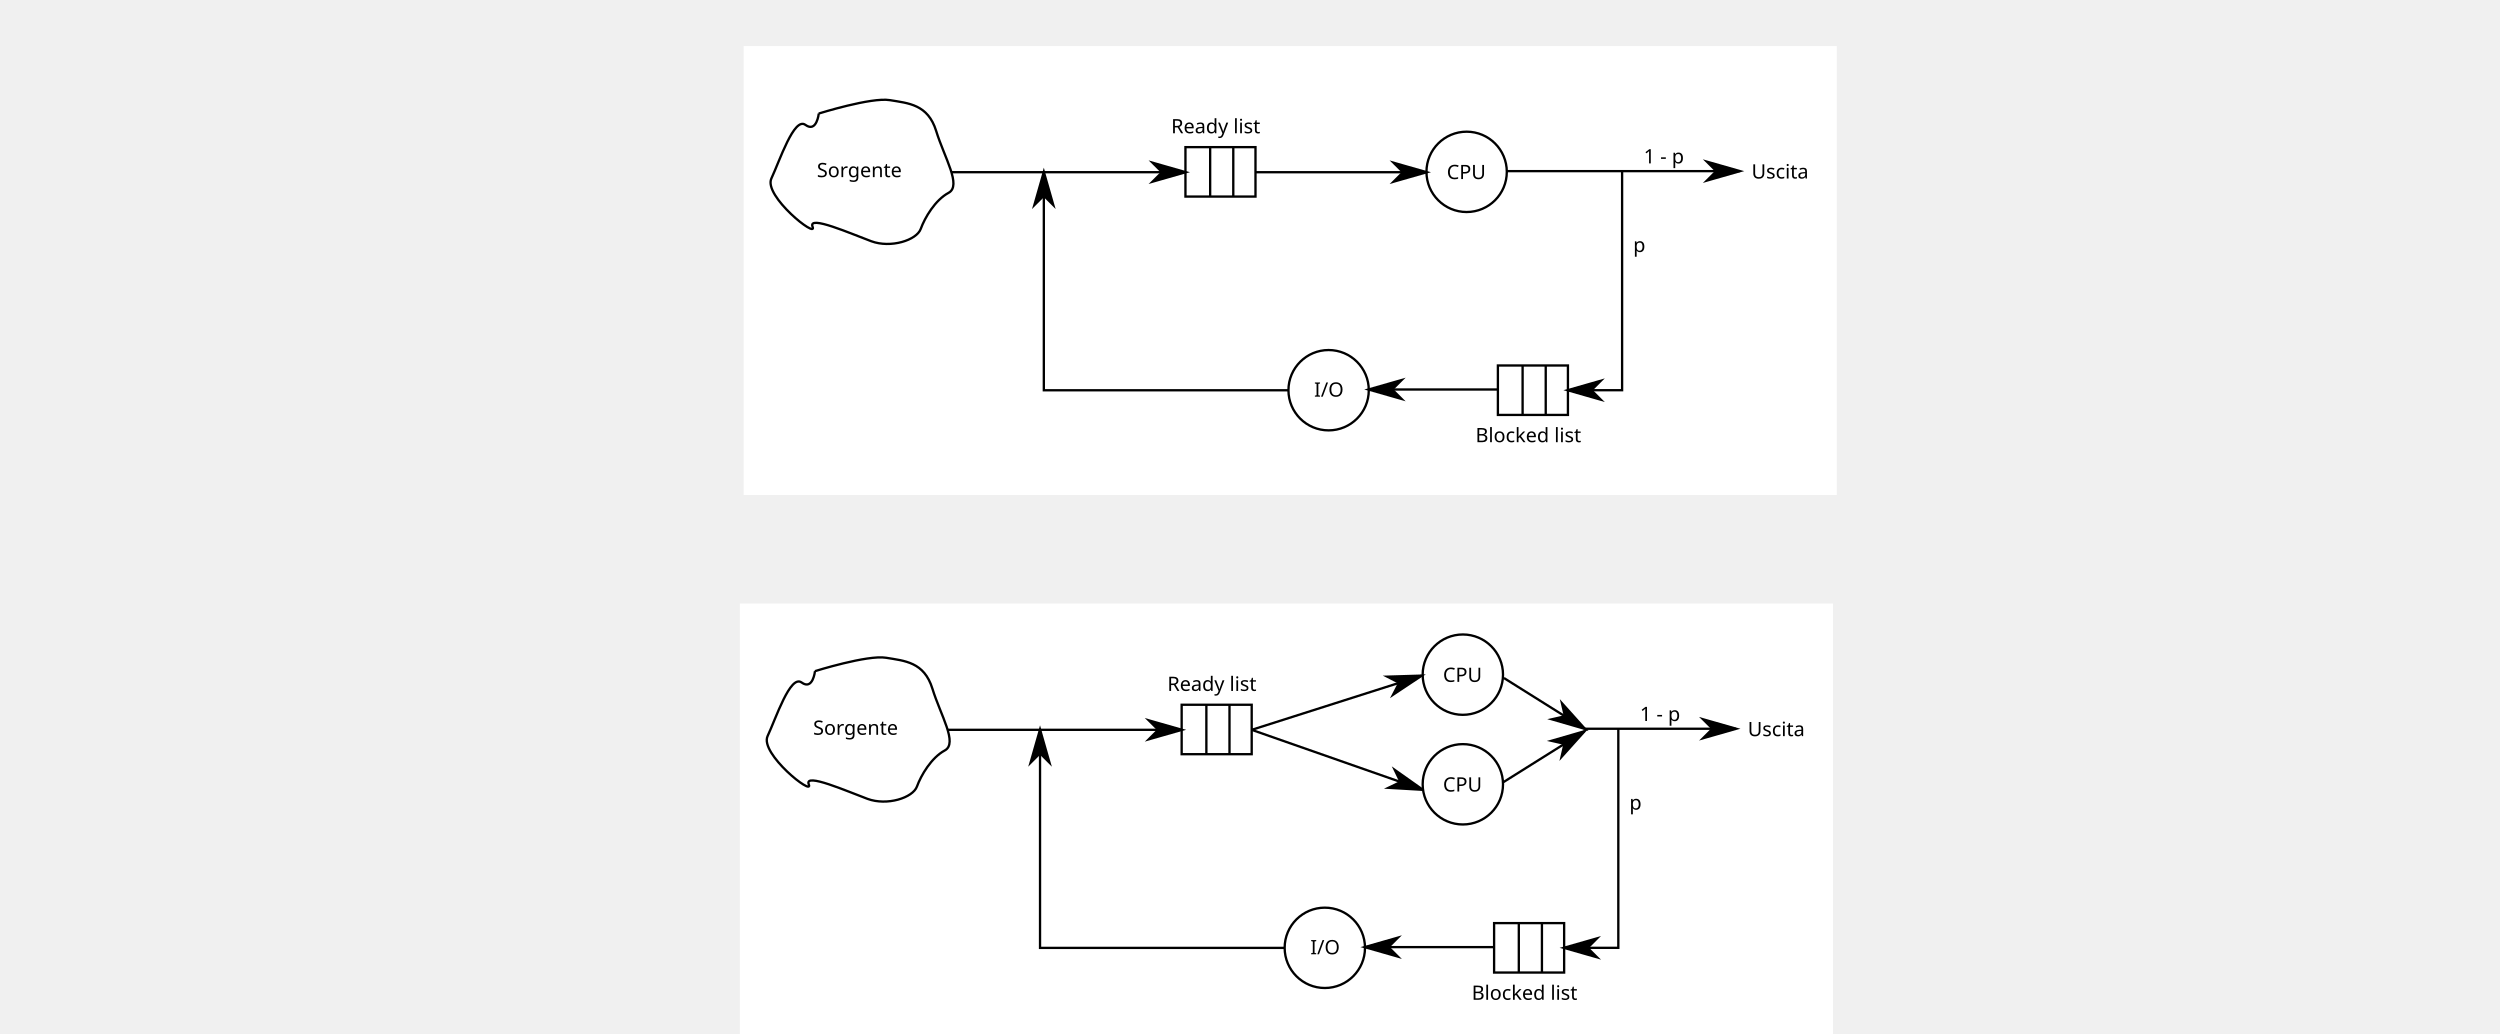
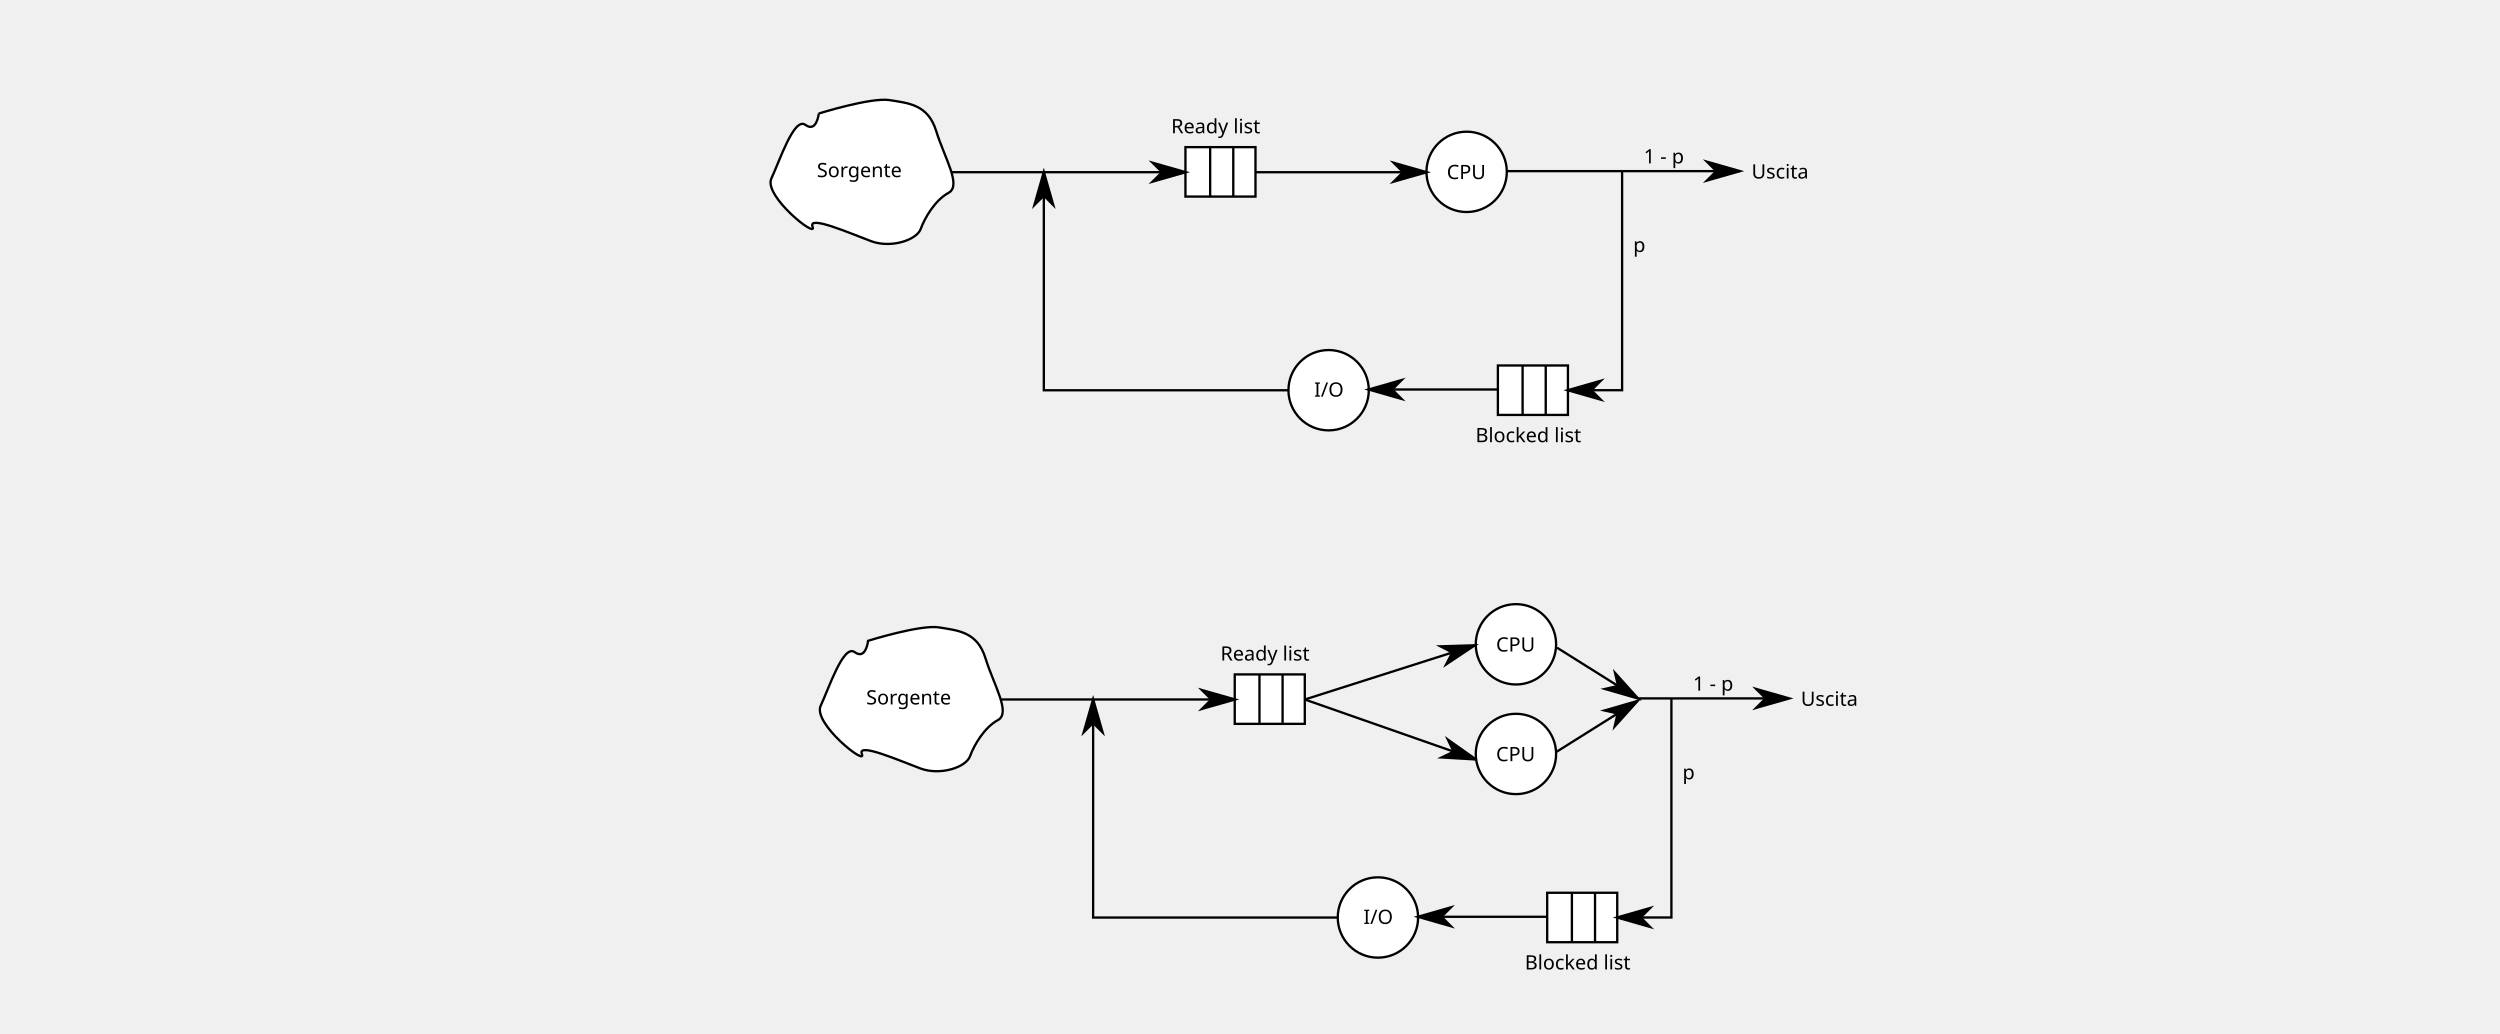
<svg xmlns="http://www.w3.org/2000/svg" id="svg2" version="1.1" width="912" height="377">
  <defs id="defs6">
    <marker orient="auto" refY="0.0" refX="0.0" id="Arrow1Lend" style="overflow:visible;">
      <path id="path4037" d="M 0.0,0.0 L 5.0,-5.0 L -12.5,0.0 L 5.0,5.0 L 0.0,0.0 z " style="fill-rule:evenodd;stroke:#000000;stroke-width:1.0pt;" transform="scale(0.8) rotate(180) translate(12.5,0)" />
    </marker>
    <marker orient="auto" refY="0.0" refX="0.0" id="Arrow1Mend" style="overflow:visible;">
      <path id="path4043" d="M 0.0,0.0 L 5.0,-5.0 L -12.5,0.0 L 5.0,5.0 L 0.0,0.0 z " style="fill-rule:evenodd;stroke:#000000;stroke-width:1.0pt;" transform="scale(0.4) rotate(180) translate(10,0)" />
    </marker>
  </defs>
  <path id="path3021" d="m 516,-232.833 0,-188.5 456,0 456,0 0,188.5 0,188.5 -456,0 -456,0 0,-188.5 z" style="fill:#fdfdfd" />
-   <g id="g3319" transform="translate(7.82594,-622.1622)">
-     <rect y="638.961" x="263.456" height="163.782" width="398.782" id="rect4876" style="color:#000000;fill:#ffffff;fill-opacity:1;fill-rule:nonzero;stroke:none;stroke-width:1.218;marker:none;visibility:visible;display:inline;overflow:visible;enable-background:accumulate" />
-     <g transform="matrix(0.4471782,0,0,0.4471782,148.4612,430.718)" id="g4878">
-       <path style="fill:none;stroke:#000000;stroke-width:1.9;stroke-linecap:butt;stroke-linejoin:miter;stroke-miterlimit:4;stroke-opacity:1;stroke-dasharray:none" d="m 318.449,520.732 c 0,0 42.852,-13.444 57.976,-10.923 15.124,2.521 31.089,3.361 37.811,25.207 6.722,21.846 21.006,44.532 10.083,50.414 -10.923,5.882 -19.325,20.166 -22.686,29.408 -3.361,9.243 -24.367,15.964 -40.331,10.083 -15.964,-5.882 -52.095,-21.846 -47.893,-11.763 4.201,10.083 -40.331,-25.207 -33.609,-39.491 6.722,-14.284 18.485,-50.414 27.728,-43.692 9.243,6.722 10.923,-9.243 10.923,-9.243 z" id="path3207" />
-       <path style="color:#000000;fill:#ffffff;fill-opacity:1;fill-rule:nonzero;stroke:#000000;stroke-width:1.9;stroke-miterlimit:4;stroke-opacity:1;stroke-dasharray:none;stroke-dashoffset:0;marker:none;visibility:visible;display:inline;overflow:visible;enable-background:accumulate" id="path3979" d="m 879.727,571.935 c 0,18.098 -14.671,32.769 -32.769,32.769 -18.098,0 -32.769,-14.671 -32.769,-32.769 0,-18.098 14.671,-32.769 32.769,-32.769 18.098,0 32.769,14.671 32.769,32.769 z" transform="translate(0,-3.622771)" />
-       <path style="color:#000000;fill:#ffffff;fill-opacity:1;fill-rule:nonzero;stroke:#000000;stroke-width:1.9;stroke-miterlimit:4;stroke-opacity:1;stroke-dasharray:none;stroke-dashoffset:0;marker:none;visibility:visible;display:inline;overflow:visible;enable-background:accumulate" id="path3983" d="m 879.727,571.935 c 0,18.098 -14.671,32.769 -32.769,32.769 -18.098,0 -32.769,-14.671 -32.769,-32.769 0,-18.098 14.671,-32.769 32.769,-32.769 18.098,0 32.769,14.671 32.769,32.769 z" transform="translate(-112.5916,174.5071)" />
-       <g id="g3991" transform="translate(0,-2.782562)" style="stroke-width:1.9;stroke-miterlimit:4;stroke-dasharray:none">
-         <rect y="550.929" x="617.573" height="40.331" width="57.136" id="rect3209" style="color:#000000;fill:#ffffff;fill-opacity:1;fill-rule:nonzero;stroke:#000000;stroke-width:1.9;stroke-miterlimit:4;stroke-opacity:1;stroke-dasharray:none;marker:none;visibility:visible;display:inline;overflow:visible;enable-background:accumulate" />
-         <path id="path3987" d="m 637.731,550.929 0,40.331" style="fill:none;stroke:#000000;stroke-width:1.9;stroke-linecap:butt;stroke-linejoin:miter;stroke-miterlimit:4;stroke-opacity:1;stroke-dasharray:none" />
-         <path id="path3989" d="m 656.595,550.929 0,40.331" style="fill:none;stroke:#000000;stroke-width:1.9;stroke-linecap:butt;stroke-linejoin:miter;stroke-miterlimit:4;stroke-opacity:1;stroke-dasharray:none" />
-       </g>
-       <g id="g3996" transform="translate(254.8844,175.3474)" style="stroke-width:1.9;stroke-miterlimit:4;stroke-dasharray:none">
-         <rect style="color:#000000;fill:#ffffff;fill-opacity:1;fill-rule:nonzero;stroke:#000000;stroke-width:1.9;stroke-miterlimit:4;stroke-opacity:1;stroke-dasharray:none;marker:none;visibility:visible;display:inline;overflow:visible;enable-background:accumulate" id="rect3998" width="57.136" height="40.331" x="617.573" y="550.929" />
-         <path style="fill:none;stroke:#000000;stroke-width:1.9;stroke-linecap:butt;stroke-linejoin:miter;stroke-miterlimit:4;stroke-opacity:1;stroke-dasharray:none" d="m 637.731,550.929 0,40.331" id="path4000" />
-         <path style="fill:none;stroke:#000000;stroke-width:1.9;stroke-linecap:butt;stroke-linejoin:miter;stroke-miterlimit:4;stroke-opacity:1;stroke-dasharray:none" d="m 656.595,550.929 0,40.331" id="path4002" />
-       </g>
-       <path style="fill:none;stroke:#000000;stroke-width:1.9;stroke-linecap:butt;stroke-linejoin:miter;stroke-miterlimit:4;stroke-opacity:1;stroke-dasharray:none;marker-end:url(#Arrow1Lend)" d="m 426.65,568.591 190.924,0" id="path4016" />
-       <path style="fill:none;stroke:#000000;stroke-width:1.9;stroke-linecap:butt;stroke-linejoin:miter;stroke-miterlimit:4;stroke-opacity:1;stroke-dasharray:none;marker-end:url(#Arrow1Lend)" d="m 674.709,568.609 139.48,0" id="path4018" />
-       <path style="fill:none;stroke:#000000;stroke-width:1.9;stroke-linecap:butt;stroke-linejoin:miter;stroke-miterlimit:4;stroke-opacity:1;stroke-dasharray:none;marker-end:url(#Arrow1Lend)" d="m 879.721,567.721 190.021,0" id="path4020" />
-       <path style="fill:none;stroke:#000000;stroke-width:1.9;stroke-linecap:butt;stroke-linejoin:miter;stroke-miterlimit:4;stroke-opacity:1;stroke-dasharray:none;marker-end:url(#Arrow1Lend)" d="m 973.789,567.721 0,178.721 -44.196,0" id="path4024" />
-       <path style="fill:none;stroke:#000000;stroke-width:1.9;stroke-linecap:butt;stroke-linejoin:miter;stroke-miterlimit:4;stroke-opacity:1;stroke-dasharray:none;marker-end:url(#Arrow1Lend)" d="m 872.457,745.863 -105.327,0" id="path4026" />
-       <path style="fill:none;stroke:#000000;stroke-width:1.9;stroke-linecap:butt;stroke-linejoin:miter;stroke-miterlimit:4;stroke-opacity:1;stroke-dasharray:none;marker-end:url(#Arrow1Lend)" d="m 701.597,746.494 -199.556,0 0,-177.903" id="path4028" />
-       <text xml:space="preserve" style="font-size:16.199px;font-style:normal;font-weight:normal;line-height:125%;letter-spacing:0px;word-spacing:0px;fill:#000000;fill-opacity:1;stroke:none;font-family:Sans" x="316.884" y="572.638" id="text4844">
-         <tspan id="tspan4846" x="316.884" y="572.638">Sorgente</tspan>
-       </text>
-       <text xml:space="preserve" style="font-size:16.199px;font-style:normal;font-weight:normal;line-height:125%;letter-spacing:0px;word-spacing:0px;fill:#000000;fill-opacity:1;stroke:none;font-family:Sans" x="605.916" y="536.844" id="text4848">
-         <tspan id="tspan4850" x="605.916" y="536.844">Ready list</tspan>
-       </text>
-       <text xml:space="preserve" style="font-size:16.199px;font-style:normal;font-weight:normal;line-height:125%;letter-spacing:0px;word-spacing:0px;fill:#000000;fill-opacity:1;stroke:none;font-family:Sans" x="854.204" y="788.846" id="text4852">
-         <tspan id="tspan4854" x="854.204" y="788.846">Blocked list</tspan>
-       </text>
-       <text xml:space="preserve" style="font-size:16.199px;font-style:normal;font-weight:normal;line-height:125%;letter-spacing:0px;word-spacing:0px;fill:#000000;fill-opacity:1;stroke:none;font-family:Sans" x="830.727" y="574.209" id="text4856">
-         <tspan id="tspan4858" x="830.727" y="574.209">CPU</tspan>
-       </text>
-       <text xml:space="preserve" style="font-size:16.199px;font-style:normal;font-weight:normal;line-height:125%;letter-spacing:0px;word-spacing:0px;fill:#000000;fill-opacity:1;stroke:none;font-family:Sans" x="722.525" y="751.702" id="text4860">
-         <tspan id="tspan4862" x="722.525" y="751.702">I/O</tspan>
-       </text>
-       <text xml:space="preserve" style="font-size:16.199px;font-style:normal;font-weight:normal;line-height:125%;letter-spacing:0px;word-spacing:0px;fill:#000000;fill-opacity:1;stroke:none;font-family:Sans" x="982.852" y="633.68" id="text4864">
-         <tspan id="tspan4866" x="982.852" y="633.68">p</tspan>
-       </text>
-       <text xml:space="preserve" style="font-size:16.199px;font-style:normal;font-weight:normal;line-height:125%;letter-spacing:0px;word-spacing:0px;fill:#000000;fill-opacity:1;stroke:none;font-family:Sans" x="991.42" y="561.412" id="text4868">
-         <tspan id="tspan4870" x="991.42" y="561.412">1 - p</tspan>
-       </text>
-       <text id="text4872" y="573.76" x="1079.387" style="font-size:16.199px;font-style:normal;font-weight:normal;line-height:125%;letter-spacing:0px;word-spacing:0px;fill:#000000;fill-opacity:1;stroke:none;font-family:Sans" xml:space="preserve">
-         <tspan y="573.76" x="1079.387" id="tspan4874">Uscita</tspan>
-       </text>
+   <rect style="color:#000000;fill:none;fill-opacity:1;fill-rule:nonzero;stroke:none;stroke-width:1.218;marker:none;visibility:visible;display:inline;overflow:visible;enable-background:accumulate" id="rect4876" width="398.782" height="163.782" x="271.281" y="16.798" />
+   <g id="g4878" transform="matrix(0.4471782,0,0,0.4471782,156.2871,-191.4443)">
+     <path id="path3207" d="m 318.449,520.732 c 0,0 42.852,-13.444 57.976,-10.923 15.124,2.521 31.089,3.361 37.811,25.207 6.722,21.846 21.006,44.532 10.083,50.414 -10.923,5.882 -19.325,20.166 -22.686,29.408 -3.361,9.243 -24.367,15.964 -40.331,10.083 -15.964,-5.882 -52.095,-21.846 -47.893,-11.763 4.201,10.083 -40.331,-25.207 -33.609,-39.491 6.722,-14.284 18.485,-50.414 27.728,-43.692 9.243,6.722 10.923,-9.243 10.923,-9.243 z" style="fill:#ffffff;stroke:#000000;stroke-width:1.9;stroke-linecap:butt;stroke-linejoin:miter;stroke-miterlimit:4;stroke-opacity:1;stroke-dasharray:none" />
+     <path transform="translate(0,-3.622771)" d="m 879.727,571.935 c 0,18.098 -14.671,32.769 -32.769,32.769 -18.098,0 -32.769,-14.671 -32.769,-32.769 0,-18.098 14.671,-32.769 32.769,-32.769 18.098,0 32.769,14.671 32.769,32.769 z" id="path3979" style="color:#000000;fill:#ffffff;fill-opacity:1;fill-rule:nonzero;stroke:#000000;stroke-width:1.9;stroke-miterlimit:4;stroke-opacity:1;stroke-dasharray:none;stroke-dashoffset:0;marker:none;visibility:visible;display:inline;overflow:visible;enable-background:accumulate" />
+     <path transform="translate(-112.5916,174.5071)" d="m 879.727,571.935 c 0,18.098 -14.671,32.769 -32.769,32.769 -18.098,0 -32.769,-14.671 -32.769,-32.769 0,-18.098 14.671,-32.769 32.769,-32.769 18.098,0 32.769,14.671 32.769,32.769 z" id="path3983" style="color:#000000;fill:#ffffff;fill-opacity:1;fill-rule:nonzero;stroke:#000000;stroke-width:1.9;stroke-miterlimit:4;stroke-opacity:1;stroke-dasharray:none;stroke-dashoffset:0;marker:none;visibility:visible;display:inline;overflow:visible;enable-background:accumulate" />
+     <g style="stroke-width:1.9;stroke-miterlimit:4;stroke-dasharray:none" transform="translate(0,-2.782562)" id="g3991">
+       <rect style="color:#000000;fill:#ffffff;fill-opacity:1;fill-rule:nonzero;stroke:#000000;stroke-width:1.9;stroke-miterlimit:4;stroke-opacity:1;stroke-dasharray:none;marker:none;visibility:visible;display:inline;overflow:visible;enable-background:accumulate" id="rect3209" width="57.136" height="40.331" x="617.573" y="550.929" />
+       <path style="fill:none;stroke:#000000;stroke-width:1.9;stroke-linecap:butt;stroke-linejoin:miter;stroke-miterlimit:4;stroke-opacity:1;stroke-dasharray:none" d="m 637.731,550.929 0,40.331" id="path3987" />
+       <path style="fill:none;stroke:#000000;stroke-width:1.9;stroke-linecap:butt;stroke-linejoin:miter;stroke-miterlimit:4;stroke-opacity:1;stroke-dasharray:none" d="m 656.595,550.929 0,40.331" id="path3989" />
    </g>
+     <g style="stroke-width:1.9;stroke-miterlimit:4;stroke-dasharray:none" transform="translate(254.8844,175.3474)" id="g3996">
+       <rect y="550.929" x="617.573" height="40.331" width="57.136" id="rect3998" style="color:#000000;fill:#ffffff;fill-opacity:1;fill-rule:nonzero;stroke:#000000;stroke-width:1.9;stroke-miterlimit:4;stroke-opacity:1;stroke-dasharray:none;marker:none;visibility:visible;display:inline;overflow:visible;enable-background:accumulate" />
+       <path id="path4000" d="m 637.731,550.929 0,40.331" style="fill:none;stroke:#000000;stroke-width:1.9;stroke-linecap:butt;stroke-linejoin:miter;stroke-miterlimit:4;stroke-opacity:1;stroke-dasharray:none" />
+       <path id="path4002" d="m 656.595,550.929 0,40.331" style="fill:none;stroke:#000000;stroke-width:1.9;stroke-linecap:butt;stroke-linejoin:miter;stroke-miterlimit:4;stroke-opacity:1;stroke-dasharray:none" />
+     </g>
+     <path id="path4016" d="m 426.65,568.591 190.924,0" style="fill:none;stroke:#000000;stroke-width:1.9;stroke-linecap:butt;stroke-linejoin:miter;stroke-miterlimit:4;stroke-opacity:1;stroke-dasharray:none;marker-end:url(#Arrow1Lend)" />
+     <path id="path4018" d="m 674.709,568.609 139.48,0" style="fill:none;stroke:#000000;stroke-width:1.9;stroke-linecap:butt;stroke-linejoin:miter;stroke-miterlimit:4;stroke-opacity:1;stroke-dasharray:none;marker-end:url(#Arrow1Lend)" />
+     <path id="path4020" d="m 879.721,567.721 190.021,0" style="fill:none;stroke:#000000;stroke-width:1.9;stroke-linecap:butt;stroke-linejoin:miter;stroke-miterlimit:4;stroke-opacity:1;stroke-dasharray:none;marker-end:url(#Arrow1Lend)" />
+     <path id="path4024" d="m 973.789,567.721 0,178.721 -44.196,0" style="fill:none;stroke:#000000;stroke-width:1.9;stroke-linecap:butt;stroke-linejoin:miter;stroke-miterlimit:4;stroke-opacity:1;stroke-dasharray:none;marker-end:url(#Arrow1Lend)" />
+     <path id="path4026" d="m 872.457,745.863 -105.327,0" style="fill:none;stroke:#000000;stroke-width:1.9;stroke-linecap:butt;stroke-linejoin:miter;stroke-miterlimit:4;stroke-opacity:1;stroke-dasharray:none;marker-end:url(#Arrow1Lend)" />
+     <path id="path4028" d="m 701.597,746.494 -199.556,0 0,-177.903" style="fill:none;stroke:#000000;stroke-width:1.9;stroke-linecap:butt;stroke-linejoin:miter;stroke-miterlimit:4;stroke-opacity:1;stroke-dasharray:none;marker-end:url(#Arrow1Lend)" />
+     <text id="text4844" y="572.638" x="316.884" style="font-size:16.199px;font-style:normal;font-weight:normal;line-height:125%;letter-spacing:0px;word-spacing:0px;fill:#000000;fill-opacity:1;stroke:none;font-family:Sans" xml:space="preserve">
+       <tspan y="572.638" x="316.884" id="tspan4846">Sorgente</tspan>
+     </text>
+     <text id="text4848" y="536.844" x="605.916" style="font-size:16.199px;font-style:normal;font-weight:normal;line-height:125%;letter-spacing:0px;word-spacing:0px;fill:#000000;fill-opacity:1;stroke:none;font-family:Sans" xml:space="preserve">
+       <tspan y="536.844" x="605.916" id="tspan4850">Ready list</tspan>
+     </text>
+     <text id="text4852" y="788.846" x="854.204" style="font-size:16.199px;font-style:normal;font-weight:normal;line-height:125%;letter-spacing:0px;word-spacing:0px;fill:#000000;fill-opacity:1;stroke:none;font-family:Sans" xml:space="preserve">
+       <tspan y="788.846" x="854.204" id="tspan4854">Blocked list</tspan>
+     </text>
+     <text id="text4856" y="574.209" x="830.727" style="font-size:16.199px;font-style:normal;font-weight:normal;line-height:125%;letter-spacing:0px;word-spacing:0px;fill:#000000;fill-opacity:1;stroke:none;font-family:Sans" xml:space="preserve">
+       <tspan y="574.209" x="830.727" id="tspan4858">CPU</tspan>
+     </text>
+     <text id="text4860" y="751.702" x="722.525" style="font-size:16.199px;font-style:normal;font-weight:normal;line-height:125%;letter-spacing:0px;word-spacing:0px;fill:#000000;fill-opacity:1;stroke:none;font-family:Sans" xml:space="preserve">
+       <tspan y="751.702" x="722.525" id="tspan4862">I/O</tspan>
+     </text>
+     <text id="text4864" y="633.68" x="982.852" style="font-size:16.199px;font-style:normal;font-weight:normal;line-height:125%;letter-spacing:0px;word-spacing:0px;fill:#000000;fill-opacity:1;stroke:none;font-family:Sans" xml:space="preserve">
+       <tspan y="633.68" x="982.852" id="tspan4866">p</tspan>
+     </text>
+     <text id="text4868" y="561.412" x="991.42" style="font-size:16.199px;font-style:normal;font-weight:normal;line-height:125%;letter-spacing:0px;word-spacing:0px;fill:#000000;fill-opacity:1;stroke:none;font-family:Sans" xml:space="preserve">
+       <tspan y="561.412" x="991.42" id="tspan4870">1 - p</tspan>
+     </text>
+     <text xml:space="preserve" style="font-size:16.199px;font-style:normal;font-weight:normal;line-height:125%;letter-spacing:0px;word-spacing:0px;fill:#000000;fill-opacity:1;stroke:none;font-family:Sans" x="1079.387" y="573.76" id="text4872">
+       <tspan id="tspan4874" x="1079.387" y="573.76">Uscita</tspan>
+     </text>
  </g>
-   <g id="g3274" transform="translate(-440.4099,-656.7483)">
-     <rect style="color:#000000;fill:#ffffff;fill-opacity:1;fill-rule:nonzero;stroke:none;stroke-width:1.218;marker:none;visibility:visible;display:inline;overflow:visible;enable-background:accumulate" id="rect3187" width="398.782" height="163.782" x="710.308" y="876.913" />
-     <g id="g3189" transform="translate(357.7874,0.2191921)">
-       <path style="fill:none;stroke:#000000;stroke-width:0.85;stroke-linecap:butt;stroke-linejoin:miter;stroke-miterlimit:4;stroke-opacity:1;stroke-dasharray:none" d="m 379.93,901.365 c 0,0 19.162,-6.012 25.926,-4.885 6.763,1.127 13.902,1.503 16.908,11.272 3.006,9.769 9.393,19.914 4.509,22.544 -4.885,2.63 -8.642,9.018 -10.145,13.151 -1.503,4.133 -10.896,7.139 -18.035,4.509 -7.139,-2.63 -23.296,-9.769 -21.417,-5.26 1.879,4.509 -18.035,-11.272 -15.029,-17.66 3.006,-6.388 8.266,-22.544 12.399,-19.538 4.133,3.006 4.885,-4.133 4.885,-4.133 z" id="path3191" />
+   <g id="g3924" transform="translate(19.36821,-11.06755)">
+     <rect style="color:#000000;fill:none;stroke:none;stroke-width:1.218;marker:none;visibility:visible;display:inline;overflow:visible;enable-background:accumulate" id="rect3187" width="398.782" height="163.782" x="269.898" y="220.165" />
+     <g id="g3189" transform="translate(-82.62248,-656.5291)">
+       <path style="fill:#ffffff;stroke:#000000;stroke-width:0.85;stroke-linecap:butt;stroke-linejoin:miter;stroke-miterlimit:4;stroke-opacity:1;stroke-dasharray:none" d="m 379.93,901.365 c 0,0 19.162,-6.012 25.926,-4.885 6.763,1.127 13.902,1.503 16.908,11.272 3.006,9.769 9.393,19.914 4.509,22.544 -4.885,2.63 -8.642,9.018 -10.145,13.151 -1.503,4.133 -10.896,7.139 -18.035,4.509 -7.139,-2.63 -23.296,-9.769 -21.417,-5.26 1.879,4.509 -18.035,-11.272 -15.029,-17.66 3.006,-6.388 8.266,-22.544 12.399,-19.538 4.133,3.006 4.885,-4.133 4.885,-4.133 z" id="path3191" />
      <path style="color:#000000;fill:#ffffff;fill-opacity:1;fill-rule:nonzero;stroke:#000000;stroke-width:1.9;stroke-miterlimit:4;stroke-opacity:1;stroke-dasharray:none;stroke-dashoffset:0;marker:none;visibility:visible;display:inline;overflow:visible;enable-background:accumulate" id="path3193" d="m 879.727,571.935 c 0,18.098 -14.671,32.769 -32.769,32.769 -18.098,0 -32.769,-14.671 -32.769,-32.769 0,-18.098 14.671,-32.769 32.769,-32.769 18.098,0 32.769,14.671 32.769,32.769 z" transform="matrix(0.4471782,0,0,0.4471782,187.1776,746.5404)" />
      <g id="g3195" transform="matrix(0.4471782,0,0,0.4471782,237.5261,667.2603)" style="stroke-width:1.9;stroke-miterlimit:4;stroke-dasharray:none">
        <rect y="550.929" x="617.573" height="40.331" width="57.136" id="rect3197" style="color:#000000;fill:#ffffff;fill-opacity:1;fill-rule:nonzero;stroke:#000000;stroke-width:1.9;stroke-miterlimit:4;stroke-opacity:1;stroke-dasharray:none;marker:none;visibility:visible;display:inline;overflow:visible;enable-background:accumulate" />
        <path id="path3199" d="m 637.731,550.929 0,40.331" style="fill:none;stroke:#000000;stroke-width:1.9;stroke-linecap:butt;stroke-linejoin:miter;stroke-miterlimit:4;stroke-opacity:1;stroke-dasharray:none" />
        <path id="path3201" d="m 656.595,550.929 0,40.331" style="fill:none;stroke:#000000;stroke-width:1.9;stroke-linecap:butt;stroke-linejoin:miter;stroke-miterlimit:4;stroke-opacity:1;stroke-dasharray:none" />
      </g>
      <g id="g3203" transform="matrix(0.4471782,0,0,0.4471782,351.5049,746.9161)" style="stroke-width:1.9;stroke-miterlimit:4;stroke-dasharray:none">
        <rect style="color:#000000;fill:#ffffff;fill-opacity:1;fill-rule:nonzero;stroke:#000000;stroke-width:1.9;stroke-miterlimit:4;stroke-opacity:1;stroke-dasharray:none;marker:none;visibility:visible;display:inline;overflow:visible;enable-background:accumulate" id="rect3205" width="57.136" height="40.331" x="617.573" y="550.929" />
        <path style="fill:none;stroke:#000000;stroke-width:1.9;stroke-linecap:butt;stroke-linejoin:miter;stroke-miterlimit:4;stroke-opacity:1;stroke-dasharray:none" d="m 637.731,550.929 0,40.331" id="path3208" />
        <path style="fill:none;stroke:#000000;stroke-width:1.9;stroke-linecap:butt;stroke-linejoin:miter;stroke-miterlimit:4;stroke-opacity:1;stroke-dasharray:none" d="m 656.595,550.929 0,40.331" id="path3210" />
      </g>
      <path style="fill:none;stroke:#000000;stroke-width:0.85;stroke-linecap:butt;stroke-linejoin:miter;stroke-miterlimit:4;stroke-opacity:1;stroke-dasharray:none;marker-end:url(#Arrow1Lend)" d="m 428.315,922.766 85.377,0" id="path3212" />
      <path style="fill:none;stroke:#000000;stroke-width:0.85;stroke-linecap:butt;stroke-linejoin:miter;stroke-miterlimit:4;stroke-opacity:1;stroke-dasharray:none;marker-end:url(#Arrow1Lend)" d="m 539.241,922.774 62.373,21.846" id="path3214" />
      <path style="fill:none;stroke:#000000;stroke-width:0.85;stroke-linecap:butt;stroke-linejoin:miter;stroke-miterlimit:4;stroke-opacity:1;stroke-dasharray:none;marker-end:url(#Arrow1Lend)" d="m 660.747,922.377 55.145,0" id="path3216" />
      <path style="fill:none;stroke:#000000;stroke-width:0.85;stroke-linecap:butt;stroke-linejoin:miter;stroke-miterlimit:4;stroke-opacity:1;stroke-dasharray:none;marker-end:url(#Arrow1Lend)" d="m 672.984,922.377 0,79.92 -19.763,0" id="path3218" />
      <path style="fill:none;stroke:#000000;stroke-width:0.85;stroke-linecap:butt;stroke-linejoin:miter;stroke-miterlimit:4;stroke-opacity:1;stroke-dasharray:none;marker-end:url(#Arrow1Lend)" d="m 627.67,1002.038 -47.1,0" id="path3220" />
      <path style="fill:none;stroke:#000000;stroke-width:0.85;stroke-linecap:butt;stroke-linejoin:miter;stroke-miterlimit:4;stroke-opacity:1;stroke-dasharray:none;marker-end:url(#Arrow1Lend)" d="m 551.265,1002.32 -89.237,0 0,-79.554" id="path3222" />
      <text xml:space="preserve" style="font-size:7.244px;font-style:normal;font-weight:normal;line-height:125%;letter-spacing:0px;word-spacing:0px;fill:#000000;fill-opacity:1;stroke:none;font-family:Sans" x="379.23" y="924.576" id="text3224">
        <tspan id="tspan3226" x="379.23" y="924.576">Sorgente</tspan>
      </text>
      <text xml:space="preserve" style="font-size:7.244px;font-style:normal;font-weight:normal;line-height:125%;letter-spacing:0px;word-spacing:0px;fill:#000000;fill-opacity:1;stroke:none;font-family:Sans" x="508.479" y="908.569" id="text3228">
        <tspan id="tspan3230" x="508.479" y="908.569">Ready list</tspan>
      </text>
      <text xml:space="preserve" style="font-size:7.244px;font-style:normal;font-weight:normal;line-height:125%;letter-spacing:0px;word-spacing:0px;fill:#000000;fill-opacity:1;stroke:none;font-family:Sans" x="619.507" y="1021.259" id="text3232">
        <tspan id="tspan3234" x="619.507" y="1021.259">Blocked list</tspan>
      </text>
      <g transform="translate(0,20)" id="g3236">
        <path transform="matrix(0.4471782,0,0,0.4471782,237.5261,666.8846)" d="m 879.727,571.935 c 0,18.098 -14.671,32.769 -32.769,32.769 -18.098,0 -32.769,-14.671 -32.769,-32.769 0,-18.098 14.671,-32.769 32.769,-32.769 18.098,0 32.769,14.671 32.769,32.769 z" id="path3238" style="color:#000000;fill:#ffffff;fill-opacity:1;fill-rule:nonzero;stroke:#000000;stroke-width:1.9;stroke-miterlimit:4;stroke-opacity:1;stroke-dasharray:none;stroke-dashoffset:0;marker:none;visibility:visible;display:inline;overflow:visible;enable-background:accumulate" />
        <text id="text3240" y="925.278" x="609.009" style="font-size:7.244px;font-style:normal;font-weight:normal;line-height:125%;letter-spacing:0px;word-spacing:0px;fill:#000000;fill-opacity:1;stroke:none;font-family:Sans" xml:space="preserve">
          <tspan y="925.278" x="609.009" id="tspan3242">CPU</tspan>
        </text>
      </g>
      <text xml:space="preserve" style="font-size:7.244px;font-style:normal;font-weight:normal;line-height:125%;letter-spacing:0px;word-spacing:0px;fill:#000000;fill-opacity:1;stroke:none;font-family:Sans" x="560.624" y="1004.649" id="text3244">
        <tspan id="tspan3246" x="560.624" y="1004.649">I/O</tspan>
      </text>
      <text xml:space="preserve" style="font-size:7.244px;font-style:normal;font-weight:normal;line-height:125%;letter-spacing:0px;word-spacing:0px;fill:#000000;fill-opacity:1;stroke:none;font-family:Sans" x="677.036" y="951.872" id="text3248">
        <tspan id="tspan3250" x="677.036" y="951.872">p</tspan>
      </text>
      <text xml:space="preserve" style="font-size:7.244px;font-style:normal;font-weight:normal;line-height:125%;letter-spacing:0px;word-spacing:0px;fill:#000000;fill-opacity:1;stroke:none;font-family:Sans" x="680.868" y="919.556" id="text3252">
        <tspan id="tspan3254" x="680.868" y="919.556">1 - p</tspan>
      </text>
      <text id="text3256" y="925.078" x="720.204" style="font-size:7.244px;font-style:normal;font-weight:normal;line-height:125%;letter-spacing:0px;word-spacing:0px;fill:#000000;fill-opacity:1;stroke:none;font-family:Sans" xml:space="preserve">
        <tspan y="925.078" x="720.204" id="tspan3258">Uscita</tspan>
      </text>
      <g transform="translate(0,-20)" id="g3260">
        <path style="color:#000000;fill:#ffffff;fill-opacity:1;fill-rule:nonzero;stroke:#000000;stroke-width:1.9;stroke-miterlimit:4;stroke-opacity:1;stroke-dasharray:none;stroke-dashoffset:0;marker:none;visibility:visible;display:inline;overflow:visible;enable-background:accumulate" id="path3262" d="m 879.727,571.935 c 0,18.098 -14.671,32.769 -32.769,32.769 -18.098,0 -32.769,-14.671 -32.769,-32.769 0,-18.098 14.671,-32.769 32.769,-32.769 18.098,0 32.769,14.671 32.769,32.769 z" transform="matrix(0.4471782,0,0,0.4471782,237.5261,666.8846)" />
        <text xml:space="preserve" style="font-size:7.244px;font-style:normal;font-weight:normal;line-height:125%;letter-spacing:0px;word-spacing:0px;fill:#000000;fill-opacity:1;stroke:none;font-family:Sans" x="609.009" y="925.278" id="text3264">
          <tspan id="tspan3266" x="609.009" y="925.278">CPU</tspan>
        </text>
      </g>
      <path id="path3268" d="m 539.241,922.774 61.953,-19.746" style="fill:none;stroke:#000000;stroke-width:0.85;stroke-linecap:butt;stroke-linejoin:miter;stroke-miterlimit:4;stroke-opacity:1;stroke-dasharray:none;marker-end:url(#Arrow1Lend)" />
      <path style="fill:none;stroke:#000000;stroke-width:0.85;stroke-linecap:butt;stroke-linejoin:miter;stroke-miterlimit:4;stroke-opacity:1;stroke-dasharray:none;marker-end:url(#Arrow1Lend)" d="m 631.247,903.869 29.5,18.508" id="path3270" />
      <path id="path3272" d="m 631.099,941.835 29.5,-18.508" style="fill:none;stroke:#000000;stroke-width:0.85;stroke-linecap:butt;stroke-linejoin:miter;stroke-miterlimit:4;stroke-opacity:1;stroke-dasharray:none;marker-end:url(#Arrow1Lend)" />
    </g>
  </g>
</svg>
